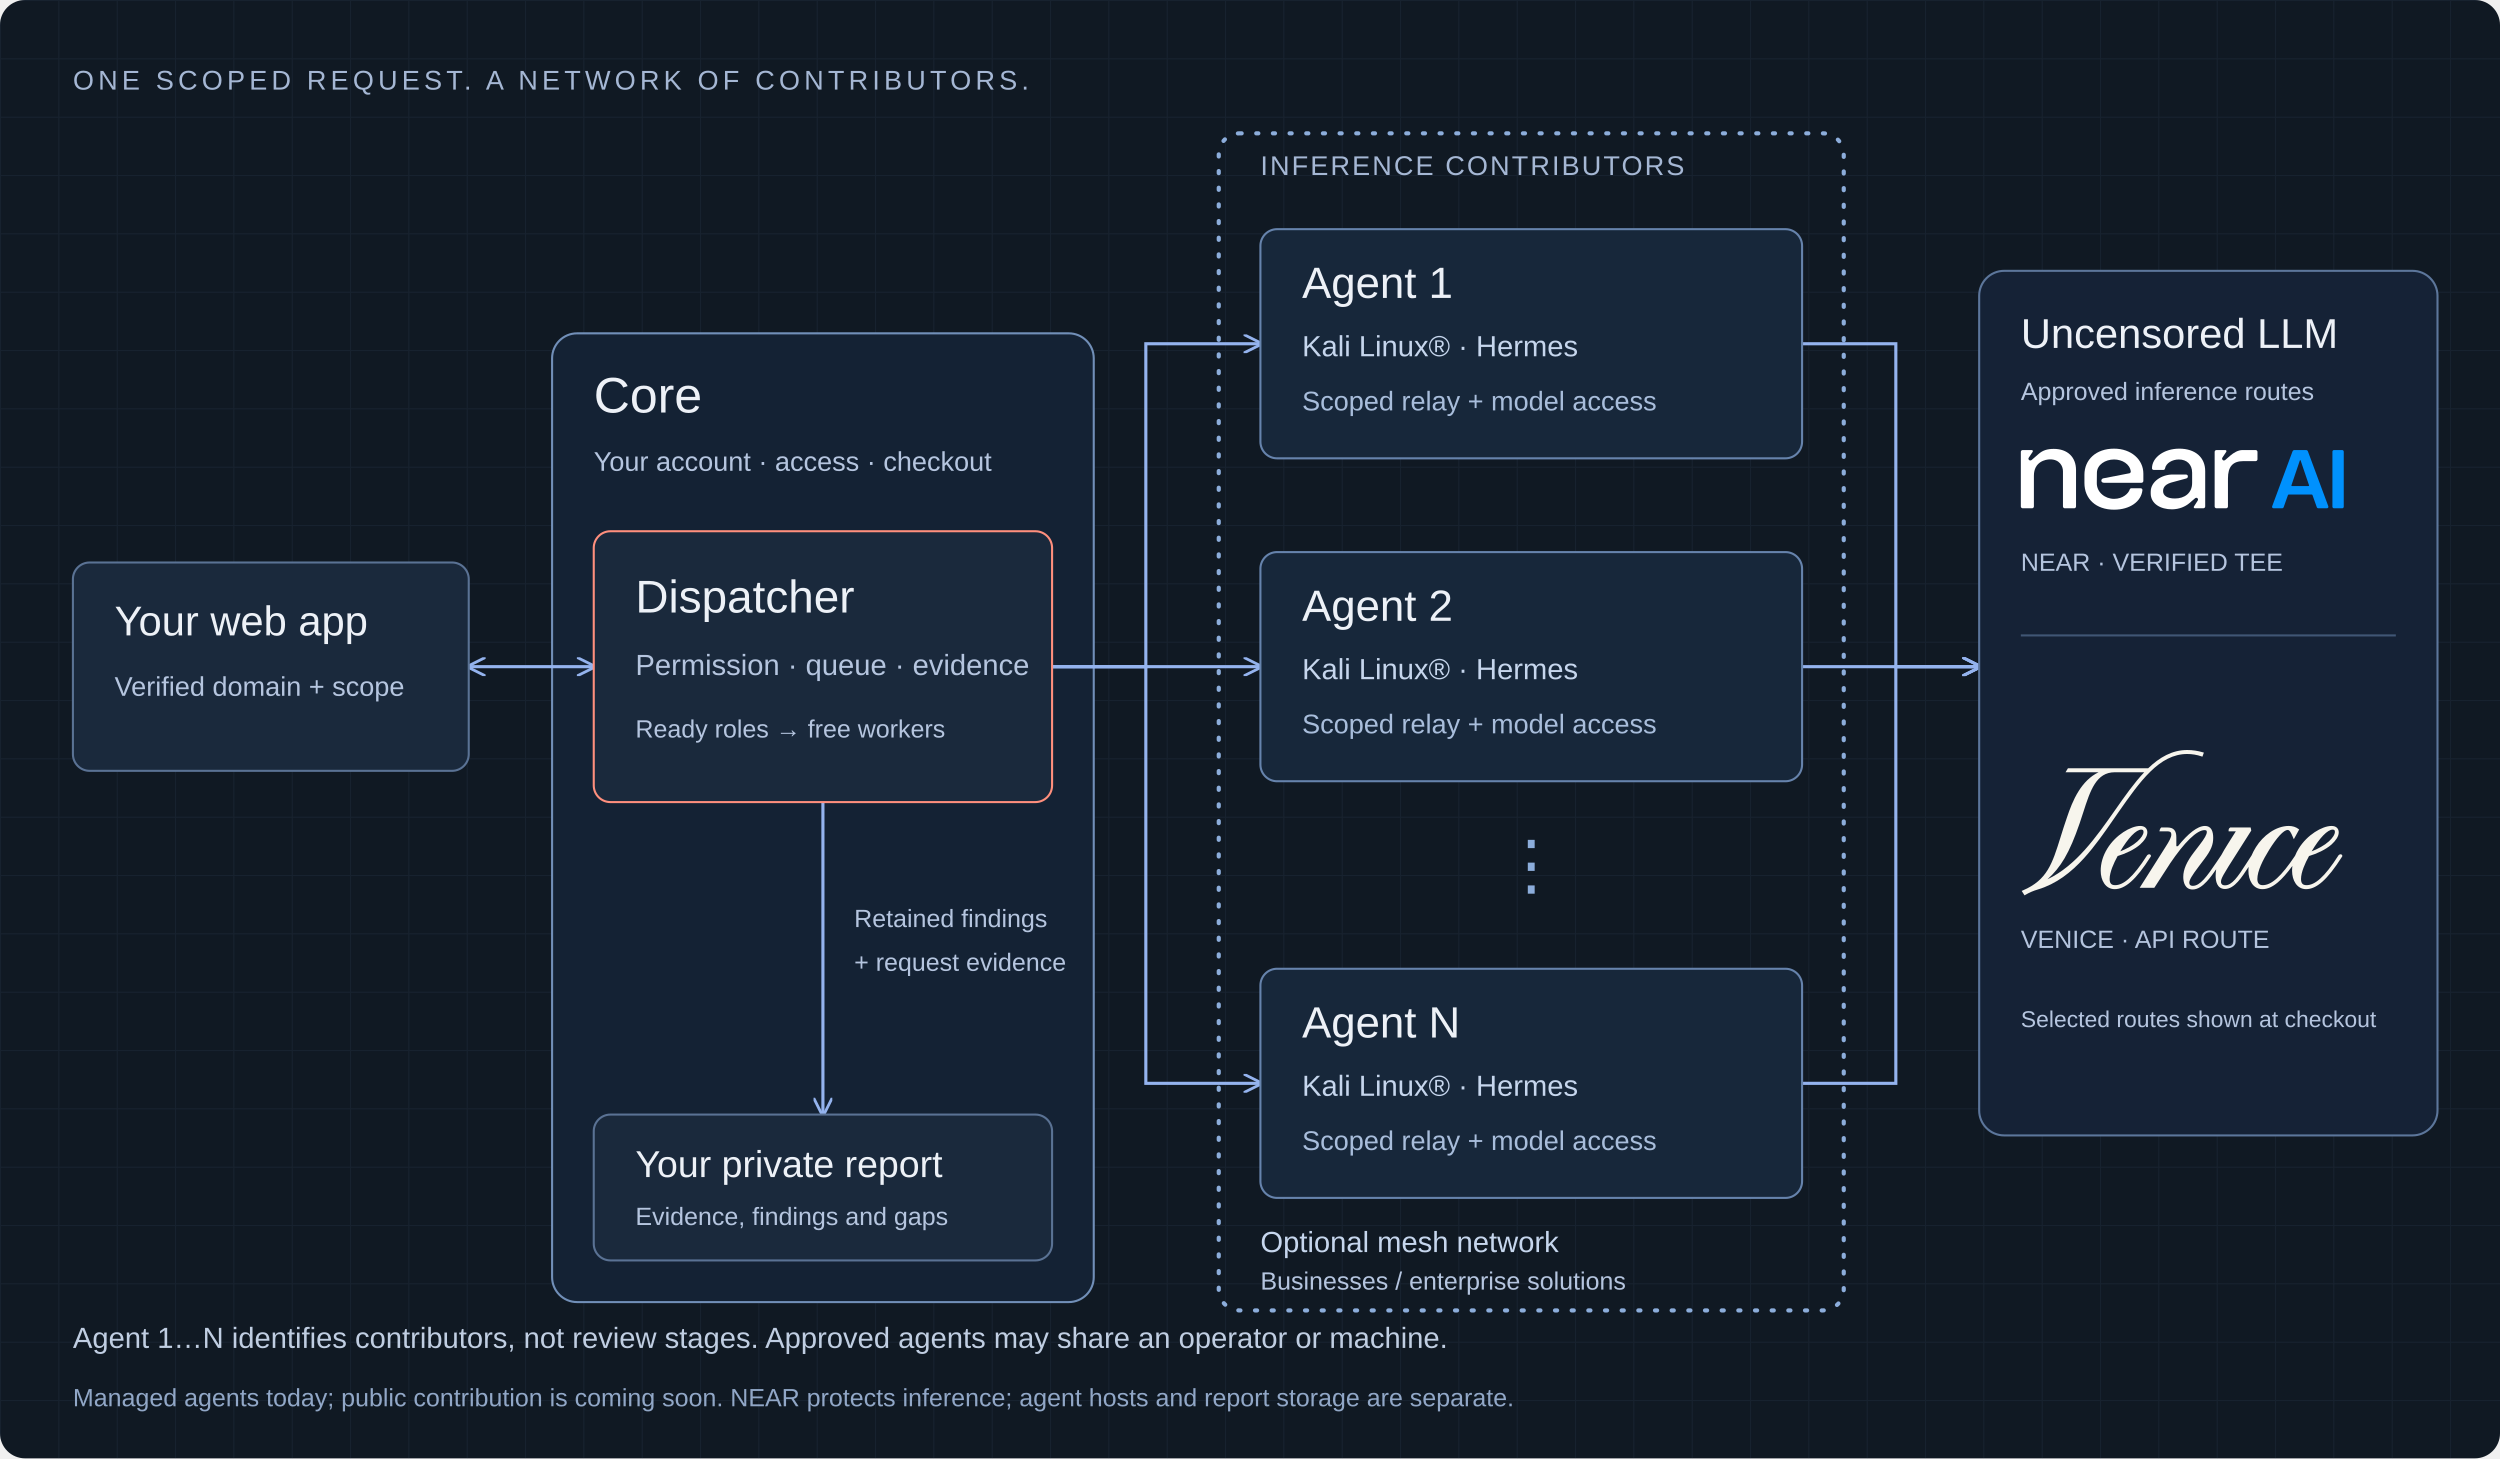
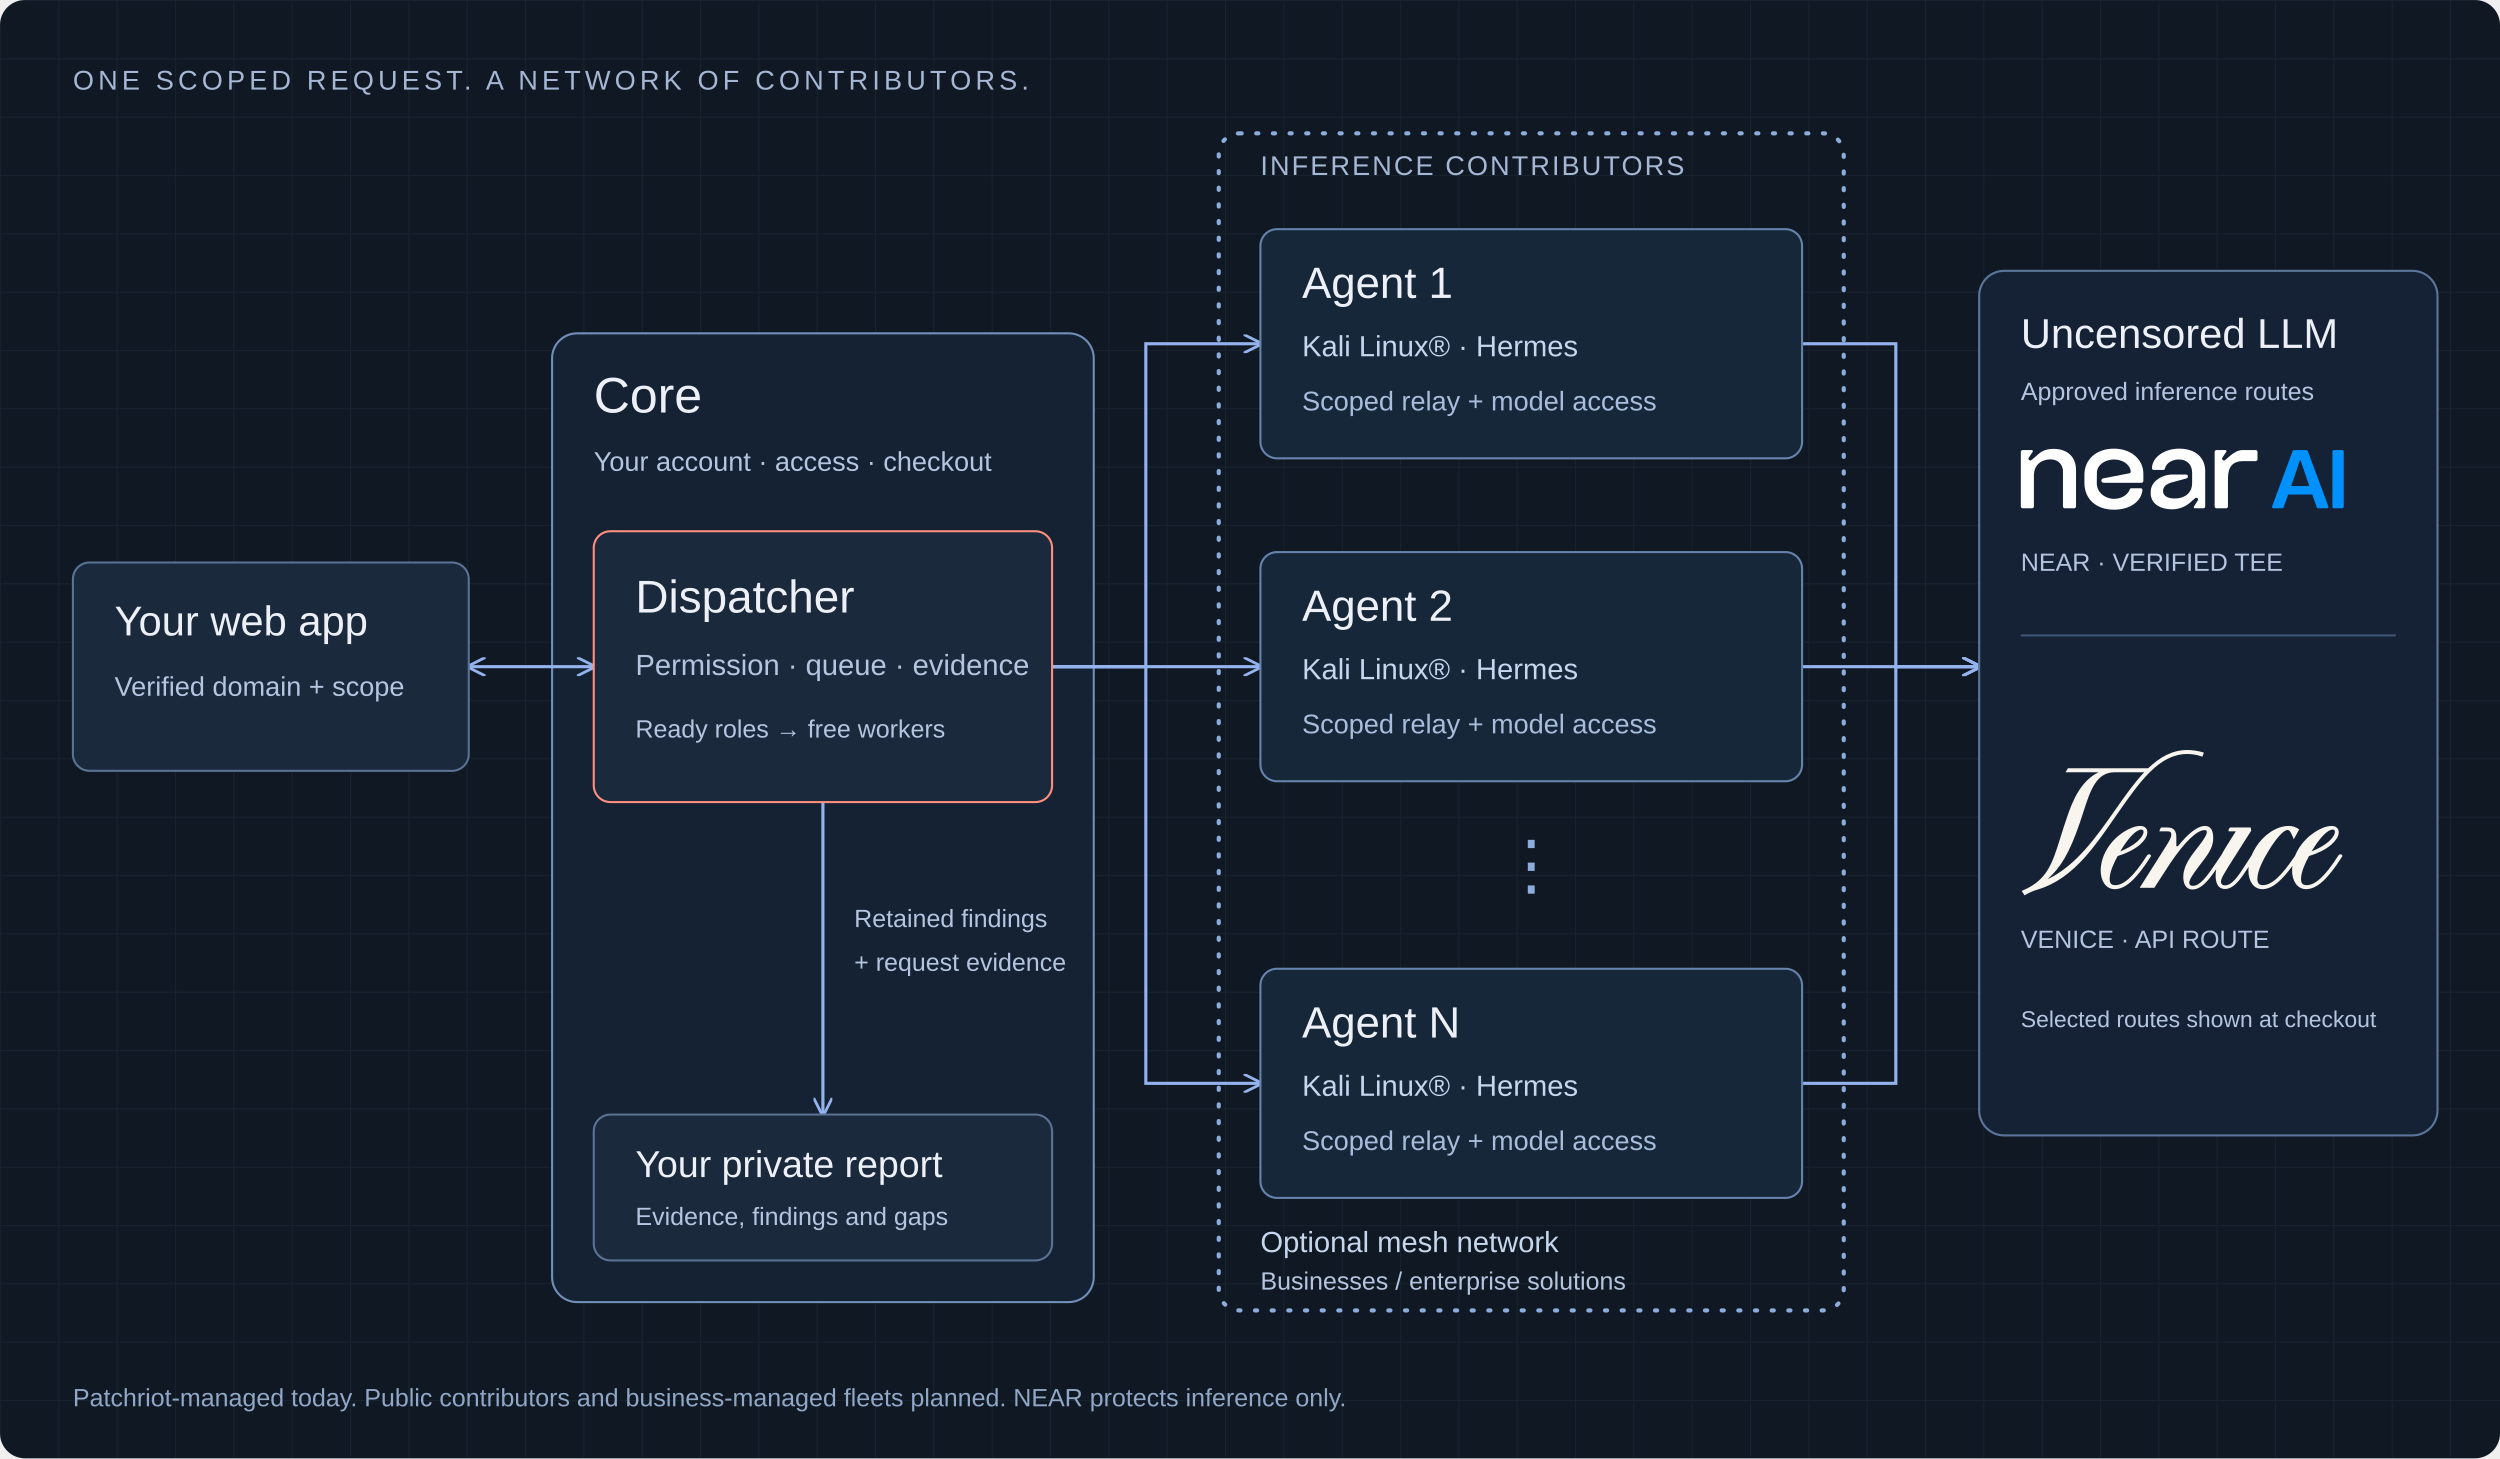
<svg xmlns="http://www.w3.org/2000/svg" viewBox="0 0 1200 700" role="img" aria-labelledby="architecture-title architecture-description">
  <defs>
    <pattern id="architecture-grid" width="28" height="28" patternUnits="userSpaceOnUse">
      <path d="M28 0H0V28" fill="none" stroke="#40516d" stroke-opacity=".16" />
    </pattern>
    <marker id="architecture-arrow" viewBox="0 0 10 10" refX="9" refY="5" markerWidth="6" markerHeight="6" orient="auto-start-reverse">
      <path d="M0 0L10 5L0 10" fill="none" stroke="#94b3ee" stroke-width="1.5" />
    </marker>
  </defs>
  <rect width="1200" height="700" rx="12" fill="#101923" />
  <rect width="1200" height="700" rx="12" fill="url(#architecture-grid)" />
  <g font-family="Arial, sans-serif" fill="#edf1f7">
    <text x="35" y="43" font-size="13" fill="#a5b7d4" letter-spacing="2">ONE SCOPED REQUEST. A NETWORK OF CONTRIBUTORS.</text>
    <rect x="265" y="160" width="260" height="465" rx="12" fill="#142234" stroke="#718fb8" />
    <text x="285" y="198" font-size="24">Core</text>
    <text x="285" y="226" font-size="13" fill="#b5c5df">Your account · access · checkout</text>
    <rect class="architecture-mesh-outline" x="585" y="64" width="300" height="565" rx="10" fill="none" stroke="#8caddb" stroke-width="2" stroke-dasharray="1 7" stroke-linecap="round" />
    <text x="605" y="601" font-size="14" fill="#c6d6ed">Optional mesh network</text>
    <text x="605" y="619" font-size="12" fill="#b5c5df">Businesses / enterprise solutions</text>
    <g fill="none" stroke="#94b3ee" stroke-width="1.5" marker-end="url(#architecture-arrow)">
      <path d="M225 320H285" marker-start="url(#architecture-arrow)" />
      <path d="M505 320H550V165H605" />
      <path d="M505 320H605" />
      <path d="M505 320H550V520H605" />
      <path d="M865 165H910V320H950" />
      <path d="M865 320H950" />
      <path d="M865 520H910V320H950" />
      <path d="M395 385V535" />
    </g>
    <rect x="35" y="270" width="190" height="100" rx="8" fill="#1a293c" stroke="#5a7294" />
    <text x="55" y="305" font-size="20">Your web app</text>
    <text x="55" y="334" font-size="13" fill="#b5c5df">Verified domain + scope</text>
    <rect x="285" y="255" width="220" height="130" rx="8" fill="#1a293c" stroke="#ff8f7d" />
    <text x="305" y="294" font-size="22">Dispatcher</text>
    <text x="305" y="324" font-size="14" fill="#b5c5df">Permission · queue · evidence</text>
    <text x="305" y="354" font-size="12" fill="#b5c5df">Ready roles → free workers</text>
    <text x="605" y="84" font-size="13" fill="#a5b7d4" letter-spacing="1">INFERENCE CONTRIBUTORS</text>
    <g>
      <rect x="605" y="110" width="260" height="110" rx="8" fill="#17273a" stroke="#6683ac" />
      <text x="625" y="143" font-size="21">Agent 1</text>
      <text x="625" y="171" font-size="14" fill="#c6d6ed">Kali Linux® · Hermes</text>
      <text x="625" y="197" font-size="13" fill="#a8bddb">Scoped relay + model access</text>
    </g>
    <g>
      <rect x="605" y="265" width="260" height="110" rx="8" fill="#17273a" stroke="#6683ac" />
      <text x="625" y="298" font-size="21">Agent 2</text>
      <text x="625" y="326" font-size="14" fill="#c6d6ed">Kali Linux® · Hermes</text>
      <text x="625" y="352" font-size="13" fill="#a8bddb">Scoped relay + model access</text>
    </g>
    <g>
      <rect x="605" y="465" width="260" height="110" rx="8" fill="#17273a" stroke="#6683ac" />
      <text x="625" y="498" font-size="21">Agent N</text>
      <text x="625" y="526" font-size="14" fill="#c6d6ed">Kali Linux® · Hermes</text>
      <text x="625" y="552" font-size="13" fill="#a8bddb">Scoped relay + model access</text>
    </g>
    <text x="735" y="426" text-anchor="middle" font-size="32" fill="#8caddb">⋮</text>
    <rect x="950" y="130" width="220" height="415" rx="12" fill="#152236" stroke="#5c769b" />
    <text x="970" y="167" font-size="20">Uncensored LLM</text>
    <text x="970" y="192" font-size="12" fill="#b5c5df">Approved inference routes</text>
    <svg x="970" y="215" width="155" height="30" viewBox="0 0 730 138" fill="none">
      <path d="M74.394 0.534C59.884 0.534 49.331 3.959 40.366 11.857L24.535 25.548C23.215 26.605 20.575 27.394 18.732 25.809C16.884 24.23 16.621 22.125 18.203 20.017L26.646 7.377C27.964 5.53 26.912 3.163 24.535 3.163H4.222C1.849 3.163 0 5.009 0 7.377V130.624C0 132.992 1.849 134.838 4.222 134.838H25.326C27.698 134.838 29.546 132.992 29.546 130.624V61.102C29.546 29.238 56.191 24.237 66.214 24.237C87.58 24.237 95.232 39.511 95.232 51.095V130.624C95.232 132.992 97.08 134.838 99.452 134.838H120.556C122.928 134.838 124.778 132.992 124.778 130.624V48.461C124.778 18.966 105.516 0.534 74.389 0.534H74.394Z" fill="white" />
      <path d="M210.771 0.005C169.882 0.005 143.766 25.024 143.766 58.995V77.694C143.766 113.508 169.882 138 210.771 138C246.91 138 272.236 119.301 274.874 94.019C275.142 91.385 273.293 89.544 270.654 89.544H250.078C248.23 89.544 246.648 90.601 246.119 92.44C243.479 100.867 231.084 113.508 210.771 113.508C190.457 113.508 171.463 98.762 171.725 77.694L171.993 54.257C172.254 36.615 190.723 24.502 210.771 24.502C228.973 24.502 246.648 34.775 248.491 51.628C248.644 53.577 247.302 55.336 245.377 55.705L186.23 67.165C183.858 67.694 182.011 69.799 182.011 72.43V72.691C182.011 75.059 184.383 77.166 187.812 77.166H272.758C275.092 77.166 276.98 75.276 276.98 72.952V56.364C276.98 25.031 249.806 0.01 210.766 0.01L210.771 0.005Z" fill="white" />
      <path d="M357.965 0.005C324.989 0.005 296.5 19.226 296.5 44.508C296.5 46.615 298.35 48.193 300.722 48.193H322.087C324.198 48.193 325.779 46.615 326.048 44.508C328.158 32.924 342.14 24.497 357.175 24.497C375.111 24.497 387.25 35.557 387.25 54.52V77.431C387.25 100.867 369.837 112.718 348.204 112.718C331.321 112.718 321.56 106.399 321.56 96.126C321.56 87.171 326.309 79.534 345.827 75.058L374.052 67.421C376.954 66.632 378.012 64.257 377.483 61.628C377.222 59.521 374.848 58.466 372.732 58.466H343.455C318.658 58.466 293.594 74.264 293.594 97.437V101.123C293.594 124.826 316.018 137.199 341.605 137.199C357.96 137.199 371.941 130.879 380.646 123.508L393.575 112.446C395.686 110.601 397.797 110.601 399.639 112.446C401.221 114.024 400.691 116.399 399.373 118.238L391.459 130.618C390.139 132.463 391.193 134.831 393.57 134.831H412.564C414.936 134.831 416.785 132.986 416.785 130.618V50.822C416.785 20.278 394.89 -0 357.955 -0L357.965 0.005Z" fill="white" />
      <path d="M530.748 3.168H501.203C490.917 3.168 480.889 9.488 473.766 15.548L462.162 25.553C460.842 26.608 458.465 27.398 456.883 26.082C455.034 24.764 454.243 22.128 455.83 20.021L464.273 7.382C465.591 5.536 464.539 3.168 462.162 3.168H442.378C440.006 3.168 438.156 5.014 438.156 7.382V130.629C438.156 132.997 440.006 134.842 442.378 134.842H464.01C466.383 134.842 468.231 132.997 468.231 130.629V67.427C468.231 40.299 479.313 28.187 503.318 28.187H530.753C533.125 28.187 534.975 26.343 534.975 23.975V7.382C534.975 5.014 533.125 3.168 530.753 3.168H530.748Z" fill="white" />
      <path d="M612.823 84.535H650.363C651.388 84.535 651.854 83.976 651.574 82.954L632.571 26.881C632.105 25.672 631.082 25.672 630.71 26.881L611.706 82.954C611.333 83.976 611.798 84.535 612.823 84.535ZM649.06 6.329L695.078 130.193C695.915 132.703 694.332 134.842 691.816 134.842H672.721C670.95 134.842 669.553 133.912 668.995 132.24L659.307 104.9C659.026 104.155 658.376 103.784 657.63 103.784H605.556C604.811 103.784 604.161 104.155 603.88 104.9L594.286 132.052C593.634 133.912 592.329 134.842 590.466 134.842H571.463C568.854 134.842 567.271 132.611 568.203 130.193L614.127 6.329C614.966 4.192 616.549 3.168 618.786 3.168H644.401C646.638 3.168 648.314 4.192 649.06 6.329Z" fill="#0091FD" />
      <path d="M708.016 3.168H726.368C728.417 3.168 730 4.748 730 6.794V131.216C730 133.261 728.417 134.842 726.368 134.842H708.016C705.968 134.842 704.383 133.261 704.383 131.216V6.794C704.383 4.748 705.968 3.168 708.016 3.168Z" fill="#0091FD" />
    </svg>
    <text x="970" y="274" font-size="12" fill="#b5c5df">NEAR · VERIFIED TEE</text>
    <path d="M970 305H1150" stroke="#405675" />
    <svg x="970" y="360" width="155" height="70" viewBox="0 0 467 212" fill="none">
      <path fill-rule="evenodd" clip-rule="evenodd" d="M465.268 152.14C464.732 151.713 464.109 151.589 463.607 151.589C462.612 151.589 461.582 152.057 460.822 152.82L460.689 152.949L460.595 153.103C450.206 169.427 441.494 180.32 433.877 187.117C426.272 193.904 419.89 196.496 414.112 196.496C410.848 196.496 408.976 195.553 407.864 194.191C406.696 192.761 406.099 190.551 406.099 187.489C406.099 182.692 407.511 177.016 409.745 171.08C411.891 165.377 414.756 159.535 417.717 154.159C428.868 150.854 441.924 144.896 450.442 137.379L450.455 137.369L450.467 137.358C453.51 134.566 456.102 131.663 457.943 128.738C459.78 125.819 460.93 122.782 460.93 119.758C460.93 117.478 460.286 115.095 458.544 113.275C456.788 111.437 454.132 110.404 450.583 110.404C443.554 110.404 434.611 113.75 426.006 119.425C417.361 125.124 408.87 133.293 402.775 143.197C400.626 146.668 398.851 150.198 397.434 153.742C387.419 168.704 378.861 179.432 371.154 186.413C363.423 193.415 356.714 196.495 350.388 196.495C347.438 196.495 345.602 195.533 344.458 194.108C343.263 192.621 342.622 190.382 342.622 187.489C342.622 181.864 344.508 175.097 347.637 167.767C350.755 160.462 355.049 152.726 359.738 145.199C365.047 136.68 370.319 129.334 375.089 124.139C377.475 121.539 379.696 119.523 381.694 118.168C383.717 116.796 385.354 116.21 386.61 116.21C387.938 116.21 389.119 116.977 390.368 118.754C391.629 120.548 392.703 123.011 393.893 125.763L395.613 129.732L403.392 115.588L402.262 114.719C398.704 111.982 393.867 110.404 388.347 110.404C369.457 110.404 350.889 124.55 340.541 141.21L340.539 141.212C338.072 145.198 335.911 149.208 334.178 153.346L326.155 165.746L326.152 165.749C320.3 174.84 315.228 182.652 310.22 188.206C305.201 193.773 300.533 196.743 295.545 196.743C293.465 196.743 292.049 196.197 291.17 195.404C290.314 194.632 289.765 193.443 289.765 191.707C289.765 189.396 290.227 187.211 293.496 181.283C296.783 175.326 302.764 165.827 313.568 148.937L313.571 148.932L333.777 117.109L332.882 112.638H303.179L302.735 112.97C302.077 113.463 301.578 114.025 301.254 114.673C300.927 115.326 300.83 115.966 300.83 116.533V118.195H311.335L299.347 137.234C295.861 142.796 292.764 147.899 290.192 152.825L290.182 152.832L283.326 162.99C276.358 173.317 270.416 182.007 264.752 188.128C259.064 194.274 253.962 197.488 248.729 197.488C246.899 197.488 245.675 197.005 244.923 196.313C244.19 195.641 243.692 194.576 243.692 192.947C243.692 191.032 244.446 188.613 246.663 184.787C248.871 180.976 252.414 175.96 257.747 168.891L265.437 158.72L265.438 158.719C275.477 145.417 278.426 137.626 278.426 127.697C278.426 122.879 277.739 118.613 275.9 115.501C273.978 112.248 270.88 110.404 266.592 110.404C260.89 110.404 254.682 113.313 248.182 118.304C241.649 123.321 234.624 130.594 227.255 139.675L227.08 139.891H224.837V126.953C224.837 122.216 223.953 118.541 221.707 116.067C219.424 113.552 216.069 112.638 212.01 112.638H202.899L202.412 113.124C201.724 113.812 201.063 114.817 200.734 116.129L200.218 118.195H211.018C214.131 118.195 215.662 118.751 216.435 119.427C217.14 120.044 217.543 121.058 217.543 122.983C217.543 124.845 216.862 127.181 215.412 130.203C213.971 133.205 211.848 136.729 209.126 140.936L209.121 140.943L171.527 200.316H192.817L214.404 167.046L215.636 165.075C226.02 149.749 235.741 137.518 244.367 129.138C248.682 124.945 252.685 121.753 256.323 119.618C259.973 117.476 263.151 116.458 265.848 116.458C267.484 116.458 268.21 116.842 268.549 117.181C268.885 117.517 269.148 118.117 269.148 119.262C269.148 120.944 268.444 123.186 266.691 126.329C264.953 129.446 262.283 133.277 258.576 138.096L258.575 138.098L250.388 148.766L250.385 148.769C239.881 162.525 234.91 173.552 234.91 184.512C234.91 188.488 235.543 192.972 237.542 196.523C239.607 200.191 243.111 202.797 248.481 202.797C255.986 202.797 262.87 197.813 269.265 190.9C273.83 185.966 278.316 179.859 282.769 173.403C282.248 176.418 281.974 179.521 281.974 182.775C281.974 186.572 282.408 191.286 284.284 195.107C285.234 197.042 286.579 198.797 288.467 200.065C290.365 201.34 292.711 202.053 295.545 202.053C302.598 202.053 308.78 197.571 314.405 191.355C319.71 185.492 324.796 177.769 329.888 169.906C329.713 171.677 329.622 173.484 329.622 175.332C329.622 182.389 331.286 189.068 334.653 194.035C338.057 199.057 343.197 202.301 349.892 202.301C357.268 202.301 364.535 199.066 372.292 192.521C378.817 187.017 385.777 179.097 393.548 168.573C393.246 170.935 393.098 173.275 393.098 175.581C393.098 182.531 394.832 189.147 398.23 194.077C401.658 199.051 406.791 202.301 413.368 202.301C420.852 202.301 428.546 199.011 437.044 191.495C445.528 183.993 454.93 172.181 465.882 154.885L466.139 154.478V153.996C466.139 153.288 465.852 152.607 465.268 152.14ZM438.289 124.26C441.035 121.41 443.614 119.25 445.97 117.812C448.339 116.368 450.377 115.714 452.072 115.714C453.493 115.714 454.231 116.112 454.639 116.548C455.063 117.006 455.372 117.78 455.372 119.014C455.372 120.805 454.613 122.971 453.059 125.407C451.613 127.671 449.545 130.059 447.004 132.44C446.837 132.598 446.665 132.756 446.494 132.914L446.485 132.92L446.489 132.916C440.091 138.696 430.586 143.831 421.518 147.339C427.301 137.583 433.032 129.723 438.289 124.26Z" fill="#F7F5ED" />
      <path fill-rule="evenodd" clip-rule="evenodd" d="M187.919 154.478V153.996C187.919 153.288 187.631 152.607 187.047 152.14C186.514 151.713 185.891 151.589 185.389 151.589C184.392 151.589 183.364 152.057 182.601 152.82L182.472 152.949L182.374 153.103C171.986 169.427 163.275 180.32 155.657 187.117C148.053 193.904 141.67 196.496 135.893 196.496C132.628 196.496 130.756 195.553 129.644 194.191C128.476 192.761 127.879 190.551 127.879 187.489C127.879 182.692 129.291 177.016 131.525 171.08C133.671 165.377 136.536 159.535 139.497 154.159C150.648 150.854 163.703 144.896 172.223 137.379L172.234 137.369L172.246 137.358C175.291 134.566 177.884 131.663 179.725 128.738C181.561 125.819 182.709 122.782 182.709 119.758C182.709 117.478 182.067 115.095 180.326 113.275C178.567 111.437 175.912 110.404 172.364 110.404C165.335 110.404 156.392 113.75 147.786 119.425C139.141 125.125 130.649 133.295 124.553 143.2C117.95 153.868 114.879 165.084 114.879 175.581C114.879 182.531 116.612 189.147 120.01 194.077C123.438 199.051 128.572 202.301 135.148 202.301C142.632 202.301 150.327 199.011 158.827 191.495C167.31 183.993 176.711 172.181 187.662 154.885L187.919 154.478ZM160.07 124.26C162.815 121.41 165.395 119.25 167.752 117.812C170.119 116.368 172.158 115.714 173.852 115.714C175.272 115.714 176.012 116.112 176.418 116.548C176.843 117.006 177.152 117.78 177.152 119.014C177.152 120.805 176.395 122.971 174.839 125.407C173.296 127.822 171.048 130.379 168.269 132.917C161.868 138.697 152.368 143.831 143.298 147.339C149.082 137.583 154.811 129.723 160.07 124.26Z" fill="#F7F5ED" />
      <path fill-rule="evenodd" clip-rule="evenodd" d="M133.572 100.717C135.965 97.264 138.342 93.832 140.714 90.441C156.355 68.071 171.181 46.879 187.261 31.259C203.316 15.663 220.437 5.806 240.641 5.806C247.657 5.806 254.916 7.017 261.186 9.188L262.732 9.723L264.888 3.796L263.194 3.294C256.352 1.267 248.502 0 240.641 0C218.918 0 200.561 10.525 183.903 26.547H67.27L63.786 32.352H111.824C99.262 38.353 90.016 48.421 83.091 59.289C74.693 72.468 69.616 86.965 66.144 97.135C62.409 107.819 59.34 117.665 56.52 126.711L56.518 126.72C50.489 146.062 45.628 161.62 37.848 174.273C30.127 186.831 19.497 196.563 1.815 204.071L0 204.841L4.16 211.312L5.535 210.51C11.37 207.106 16.892 204.738 23.49 202.776C50.414 194.768 71.91 177.816 90.559 157.341C106.359 139.994 120.198 120.019 133.572 100.717ZM37.509 187.949C47.268 179.283 55.171 169.603 62.254 157.545C70.095 144.196 76.932 127.933 84.172 106.903L84.171 106.905L84.172 106.902C86.09 101.365 87.865 95.837 89.594 90.45L89.597 90.441C94.708 74.522 99.4 59.951 106.287 49.328C113.095 38.829 121.936 32.352 135.446 32.352H178.168C163.589 47.733 149.961 67.173 135.916 87.211L135.86 87.29C108.295 126.615 79.083 168.208 37.509 187.949Z" fill="#F7F5ED" />
    </svg>
    <text x="970" y="455" font-size="12" fill="#b5c5df">VENICE · API ROUTE</text>
    <text x="970" y="493" font-size="11" fill="#b5c5df">Selected routes shown at checkout</text>
    <text x="410" y="445" font-size="12" fill="#b5c5df">Retained findings</text>
    <text x="410" y="466" font-size="12" fill="#b5c5df">+ request evidence</text>
    <rect x="285" y="535" width="220" height="70" rx="8" fill="#1a293c" stroke="#5a7294" />
    <text x="305" y="565" font-size="18">Your private report</text>
    <text x="305" y="588" font-size="12" fill="#b5c5df">Evidence, findings and gaps</text>
-     <text x="35" y="647" font-size="14" fill="#c0cee2">Agent 1…N identifies contributors, not review stages. Approved agents may share an operator or machine.</text>
-     <text x="35" y="675" font-size="12" fill="#91a7c7">Managed agents today; public contribution is coming soon. NEAR protects inference; agent hosts and report storage are separate.</text>
+     <text x="35" y="675" font-size="12" fill="#91a7c7">Patchriot-managed today. Public contributors and business-managed fleets planned. NEAR protects inference only.</text>
  </g>
</svg>
